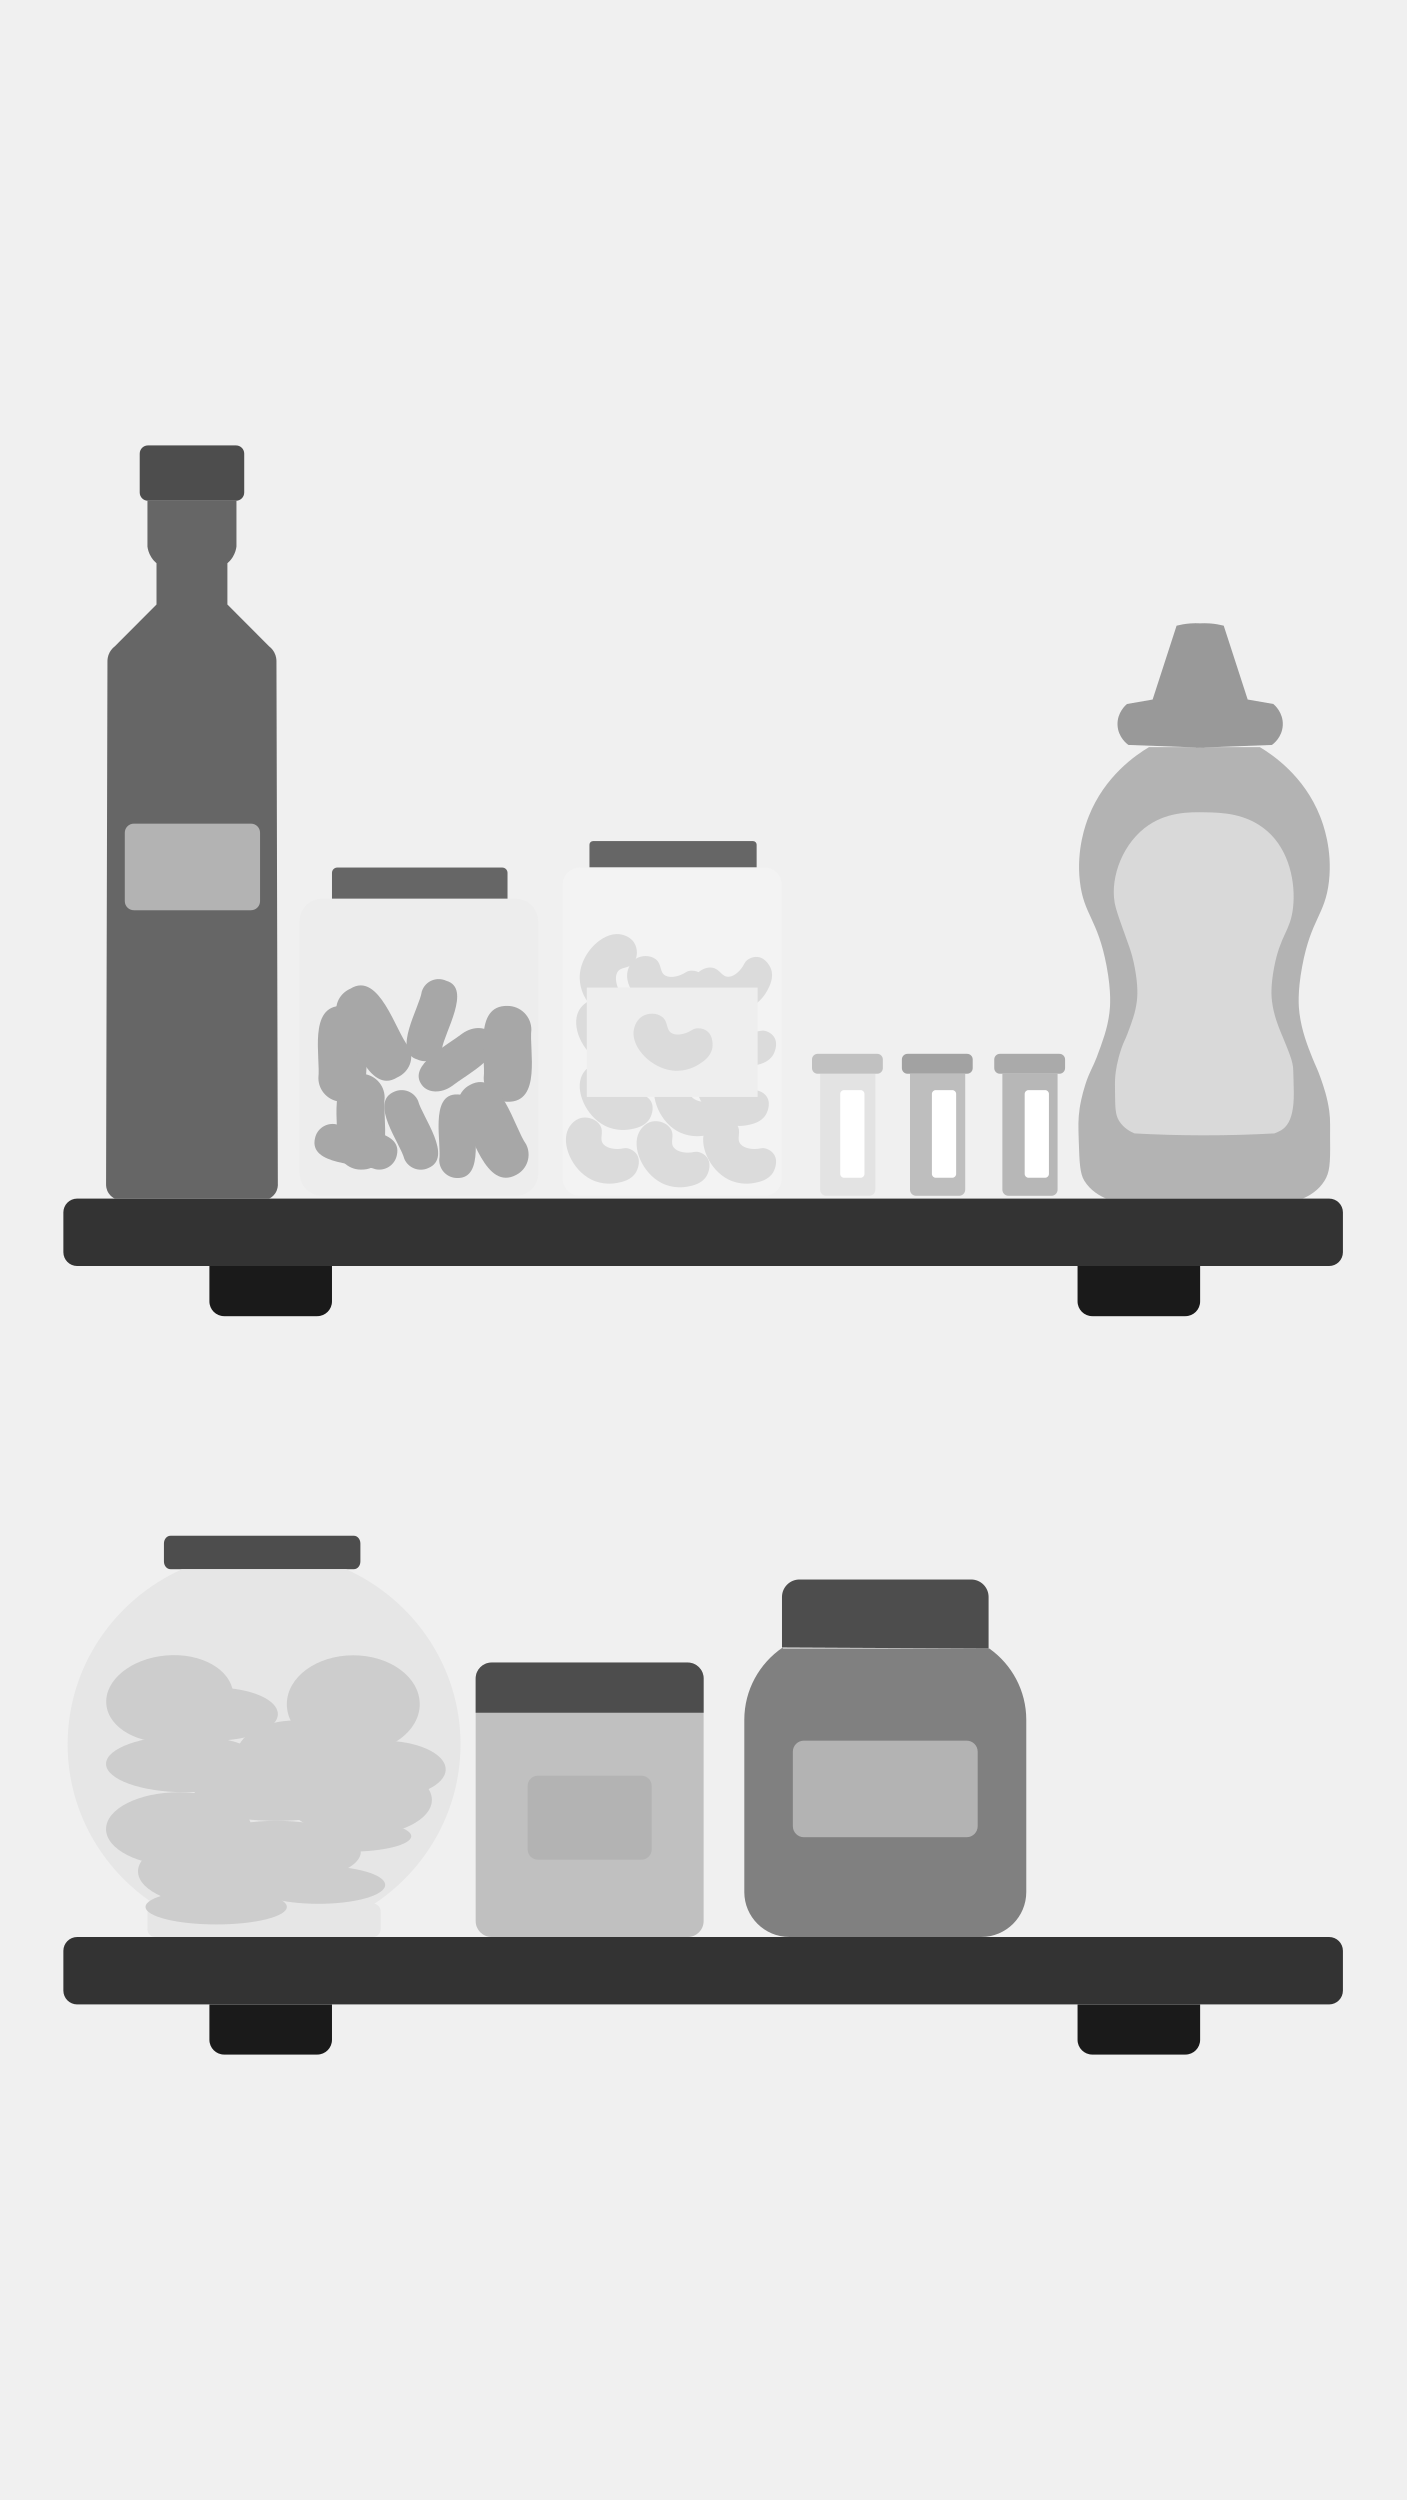
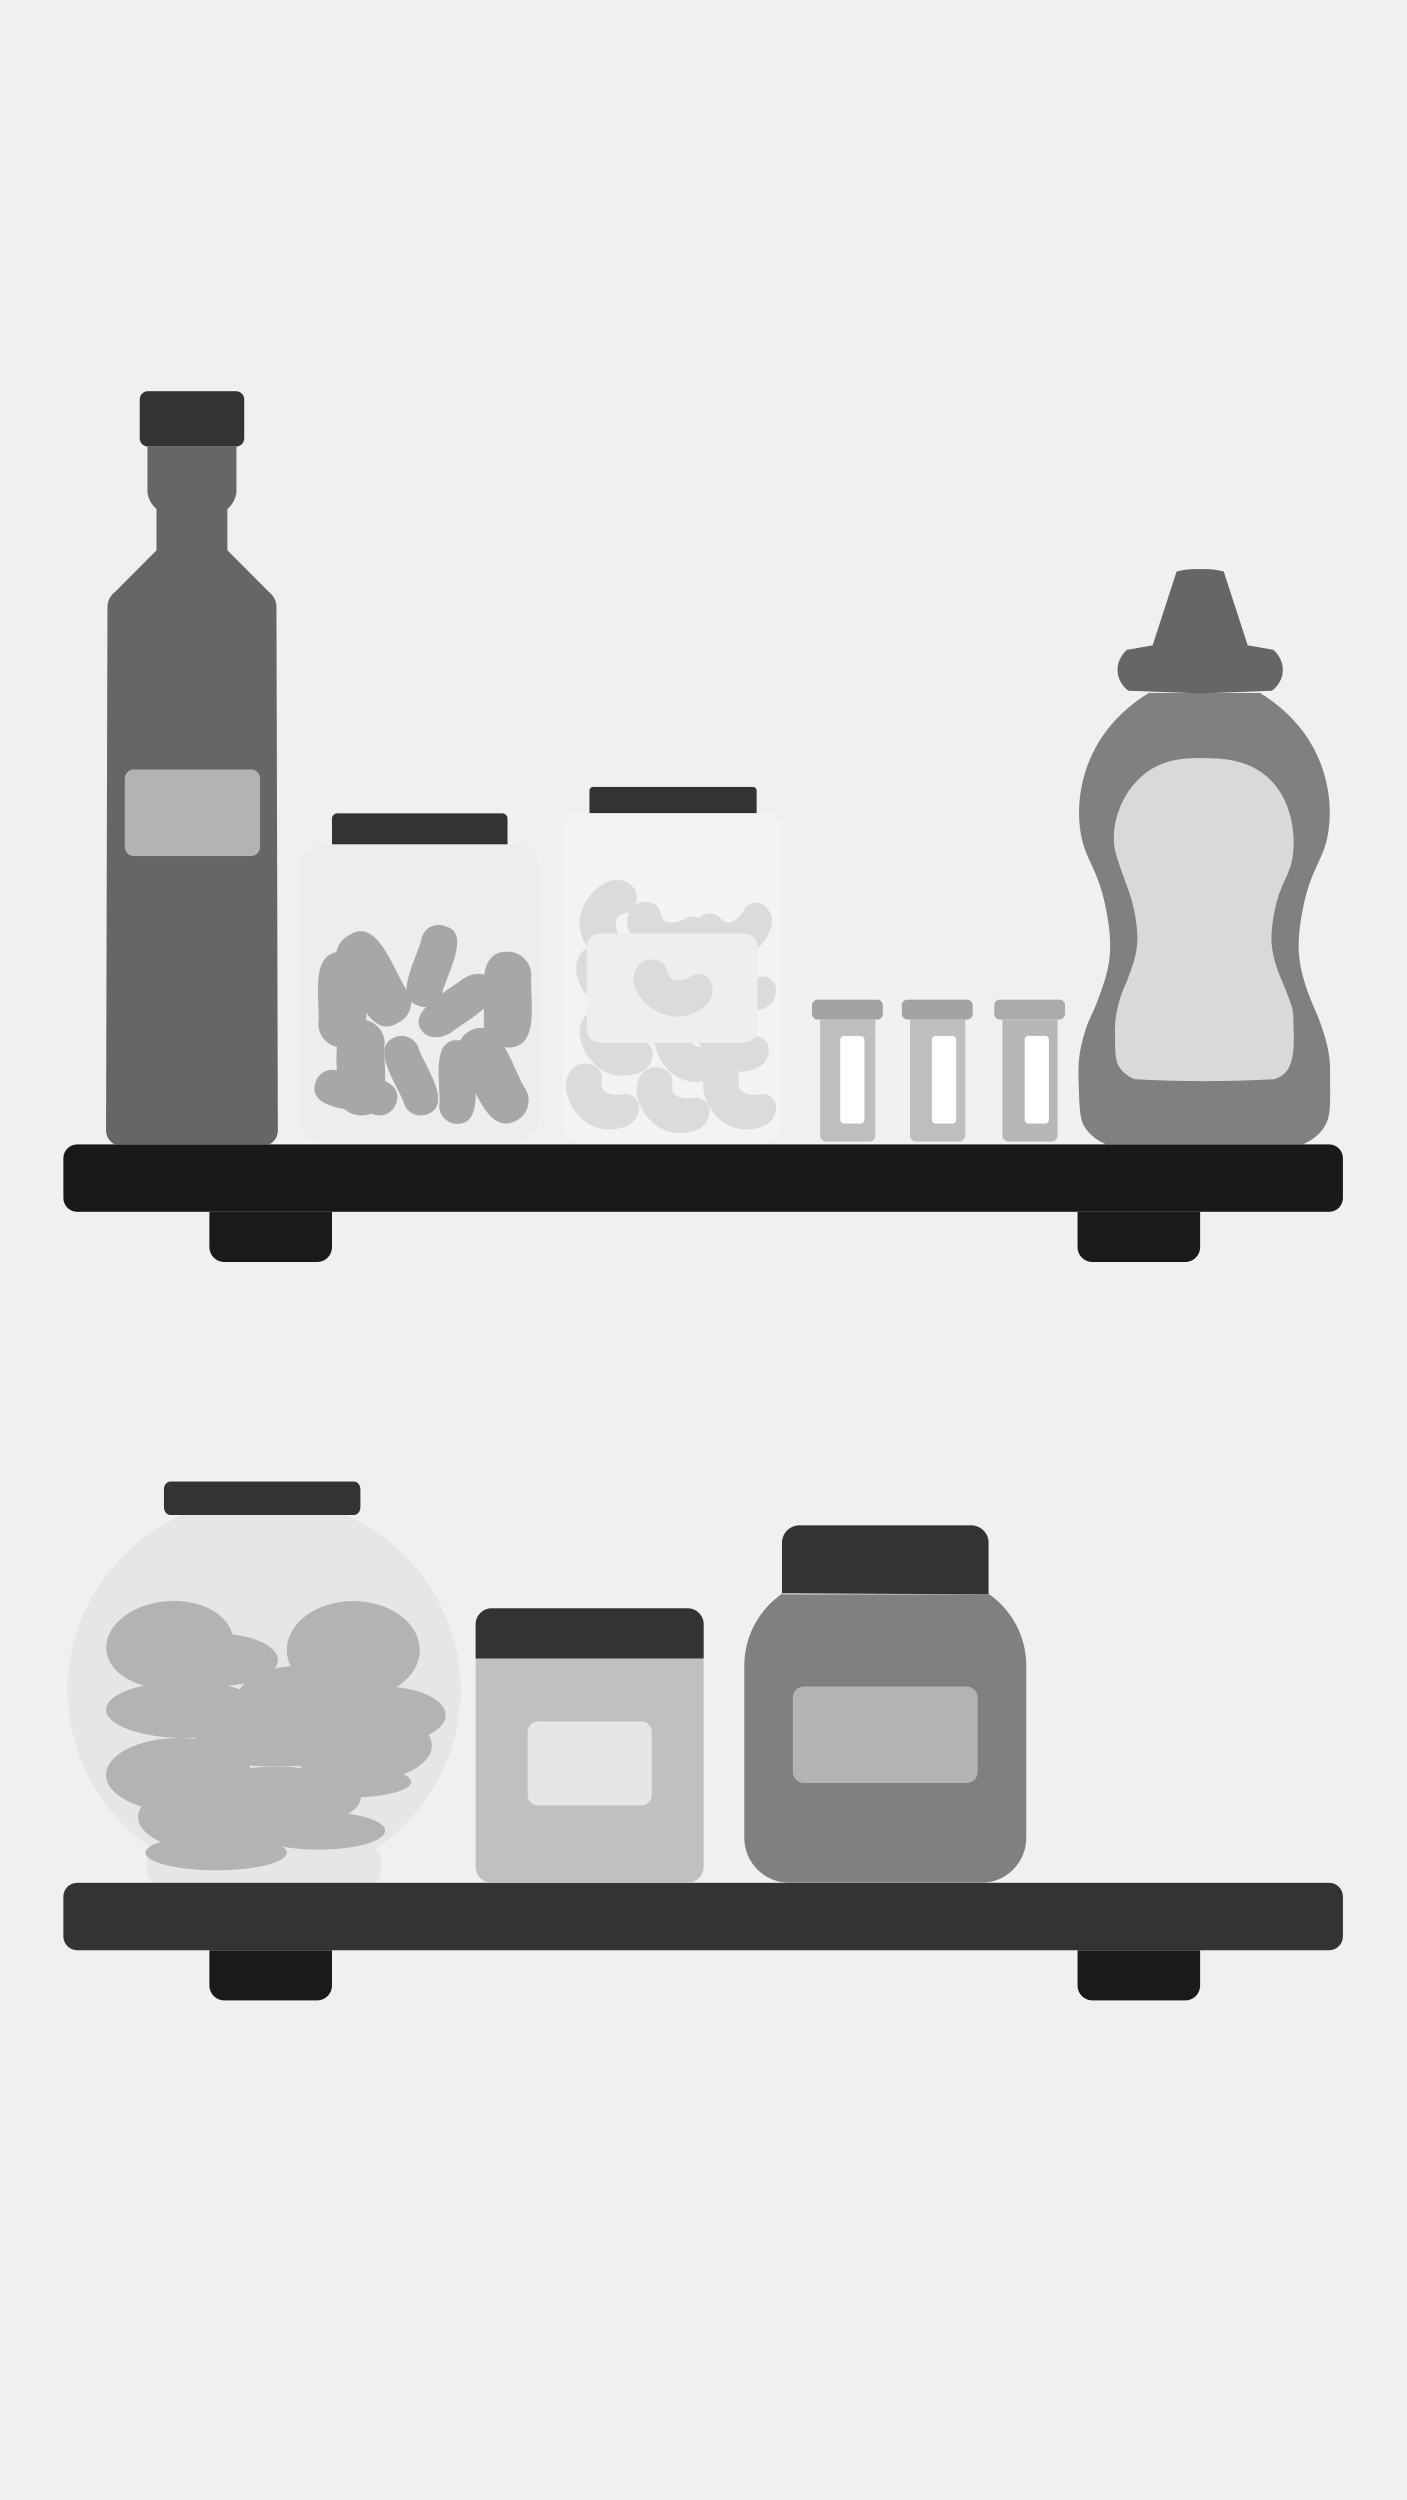
<svg xmlns="http://www.w3.org/2000/svg" id="Layer_2" data-name="Layer 2" viewBox="0 0 540 960">
  <defs>
    <style>
      .cls-1 {
        fill: #b7b7b7;
      }

      .cls-2 {
        fill: #a7a7a7;
      }

      .cls-3 {
        fill: #fff;
      }

      .cls-4 {
        fill: #dbdbdb;
      }

      .cls-5 {
        fill: silver;
      }

      .cls-6 {
-         fill: #4d4d4d;
+         fill: #333;
      }

      .cls-7 {
-         fill: #333;
+         fill: #e6e6e6;
      }

      .cls-8 {
-         fill: #e6e6e6;
+         fill: gray;
      }

      .cls-9 {
-         fill: gray;
+         fill: #aaa;
      }

      .cls-10 {
-         fill: #aaa;
+         fill: #bebebe;
      }

      .cls-11 {
-         fill: #bebebe;
+         fill: none;
      }

      .cls-12 {
-         fill: none;
+         fill: #b3b3b3;
      }

      .cls-13 {
-         fill: #c1c1c1;
+         fill: #191919;
      }

      .cls-14 {
-         fill: #999;
+         fill: #1a1a1a;
      }

      .cls-15 {
-         fill: #b3b3b3;
+         fill: #f3f3f3;
      }

      .cls-16 {
-         fill: #1a1a1a;
+         fill: #d9d9d9;
      }

      .cls-17 {
-         fill: #f3f3f3;
+         fill: #eee;
      }

      .cls-18 {
-         fill: #d9d9d9;
+         fill: #666;
      }

      .cls-19 {
-         fill: #cdcdcd;
+         fill: #a2a2a2;
      }

      .cls-20 {
-         fill: #eee;
-       }
- 
-       .cls-21 {
-         fill: #666;
-       }
- 
-       .cls-22 {
-         fill: #a2a2a2;
-       }
- 
-       .cls-23 {
-         fill: #e3e3e3;
-       }
- 
-       .cls-24 {
        fill: #ededed;
      }
    </style>
  </defs>
  <g id="Layer_2-2" data-name="Layer 2">
    <g>
      <g>
        <g>
-           <path class="cls-6" d="m127.81,602.57h8.09c1.38,0,2.49-1.32,2.49-2.97v-6.9c0-1.63-1.12-2.97-2.49-2.97h-70.45c-1.39,0-2.5,1.34-2.5,2.97v6.9c0,1.65,1.12,2.97,2.5,2.97h9.31" />
-           <path class="cls-8" d="m143.78,731.02c1.35.28,2.38,1.47,2.38,2.91v6.9c0,1.65-1.32,2.97-2.96,2.97H59.58c-1.63,0-2.97-1.32-2.97-2.97v-6.9c0-1.44,1.03-2.63,2.4-2.91-19.95-13.31-33.04-35.75-33.04-61.2,0-29.84,18.01-55.55,43.95-67.25h62.97c25.94,11.7,43.95,37.41,43.95,67.25,0,25.45-13.11,47.89-33.04,61.2Z" />
-           <rect class="cls-7" x="24.33" y="743.81" width="491.35" height="25.89" rx="5.31" ry="5.31" />
-           <path class="cls-16" d="m80.4,769.7h47.08v13.59c0,3.13-2.54,5.67-5.67,5.67h-35.73c-3.13,0-5.67-2.54-5.67-5.67v-13.59h0Z" />
-           <path class="cls-16" d="m413.77,769.7h47.08v13.59c0,3.13-2.54,5.67-5.67,5.67h-35.73c-3.13,0-5.67-2.54-5.67-5.67v-13.59h0Z" />
-           <path class="cls-9" d="m394.09,660.46v66.07c0,9.53-7.72,17.27-17.27,17.27h-73.72c-9.55,0-17.29-7.74-17.29-17.27v-66.07c0-11.58,5.86-21.79,14.77-27.84v.43h79.34c8.58,6.08,14.17,16.1,14.17,27.41Z" />
-           <path class="cls-6" d="m379.62,633.05v-19.8c0-3.71-3-6.72-6.71-6.72h-65.91c-3.72,0-6.72,3.02-6.72,6.72v19.38" />
-           <rect class="cls-5" x="182.66" y="638.42" width="87.53" height="105.39" rx="6.11" ry="6.11" />
-           <path class="cls-6" d="m188.77,638.42h75.31c3.37,0,6.11,2.74,6.11,6.11v13.15h-87.53v-13.15c0-3.37,2.74-6.11,6.11-6.11Z" />
-           <ellipse class="cls-19" cx="135.66" cy="654.41" rx="25.52" ry="18.78" />
-           <ellipse class="cls-19" cx="65.16" cy="652.33" rx="24.44" ry="16.69" transform="translate(-55.69 7.99) rotate(-4.92)" />
-           <ellipse class="cls-19" cx="106.13" cy="690.52" rx="32.42" ry="8.67" />
-           <ellipse class="cls-19" cx="71.06" cy="677.33" rx="30.34" ry="10.88" />
-           <ellipse class="cls-19" cx="68.69" cy="702.37" rx="27.97" ry="14.15" />
-           <ellipse class="cls-19" cx="137.99" cy="691.15" rx="27.85" ry="13.82" />
-           <ellipse class="cls-19" cx="113.27" cy="673.81" rx="22.39" ry="13.14" />
-           <ellipse class="cls-19" cx="106.13" cy="711.07" rx="32.42" ry="11.88" />
-           <ellipse class="cls-19" cx="83.02" cy="732.25" rx="27.13" ry="6.74" />
-           <ellipse class="cls-19" cx="84.03" cy="718.61" rx="31.03" ry="13.64" />
-           <ellipse class="cls-19" cx="122.28" cy="723.8" rx="25.62" ry="7.27" />
-           <ellipse class="cls-19" cx="82.74" cy="658.21" rx="23.96" ry="10.17" />
-           <ellipse class="cls-19" cx="146.71" cy="679.45" rx="24.43" ry="11.07" />
-           <ellipse class="cls-19" cx="134.03" cy="705.09" rx="23.89" ry="5.98" />
-           <rect class="cls-15" x="202.61" y="681.86" width="47.64" height="32.26" rx="3.94" ry="3.94" />
-           <rect class="cls-15" x="304.45" y="668.41" width="70.98" height="37.08" rx="4.24" ry="4.24" />
+           <path class="cls-6" d="m127.81,581.76h8.09c1.38,0,2.49-1.32,2.49-2.97v-6.9c0-1.63-1.12-2.97-2.49-2.97h-70.45c-1.39,0-2.5,1.34-2.5,2.97v6.9c0,1.65,1.12,2.97,2.5,2.97h9.31" />
+           <path class="cls-7" d="m143.78,710.21c1.35.28,2.38,1.47,2.38,2.91v6.9c0,1.65-1.32,2.97-2.96,2.97H59.58c-1.63,0-2.97-1.32-2.97-2.97v-6.9c0-1.44,1.03-2.63,2.4-2.91-19.95-13.31-33.04-35.75-33.04-61.2,0-29.84,18.01-55.55,43.95-67.25h62.97c25.94,11.7,43.95,37.41,43.95,67.25,0,25.45-13.11,47.89-33.04,61.2Z" />
+           <rect class="cls-6" x="24.33" y="723" width="491.35" height="25.89" rx="5.31" ry="5.31" />
+           <path class="cls-14" d="m80.4,748.89h47.08v13.59c0,3.13-2.54,5.67-5.67,5.67h-35.73c-3.13,0-5.67-2.54-5.67-5.67v-13.59h0Z" />
+           <path class="cls-14" d="m413.77,748.89h47.08v13.59c0,3.13-2.54,5.67-5.67,5.67h-35.73c-3.13,0-5.67-2.54-5.67-5.67v-13.59h0Z" />
+           <path class="cls-8" d="m394.09,639.65v66.07c0,9.53-7.72,17.27-17.27,17.27h-73.72c-9.55,0-17.29-7.74-17.29-17.27v-66.07c0-11.58,5.86-21.79,14.77-27.84v.43h79.34c8.58,6.08,14.17,16.1,14.17,27.41Z" />
+           <path class="cls-6" d="m379.62,612.24v-19.8c0-3.71-3-6.72-6.71-6.72h-65.91c-3.72,0-6.72,3.02-6.72,6.72v19.38" />
+           <rect class="cls-5" x="182.66" y="617.6" width="87.53" height="105.39" rx="6.11" ry="6.11" />
+           <path class="cls-6" d="m188.77,617.6h75.31c3.37,0,6.11,2.74,6.11,6.11v13.15h-87.53v-13.15c0-3.37,2.74-6.11,6.11-6.11Z" />
+           <ellipse class="cls-12" cx="135.66" cy="633.6" rx="25.52" ry="18.78" />
+           <ellipse class="cls-12" cx="65.16" cy="631.51" rx="24.44" ry="16.69" transform="translate(-53.91 7.91) rotate(-4.92)" />
+           <ellipse class="cls-12" cx="106.13" cy="669.71" rx="32.42" ry="8.67" />
+           <ellipse class="cls-12" cx="71.06" cy="656.52" rx="30.34" ry="10.88" />
+           <ellipse class="cls-12" cx="68.69" cy="681.56" rx="27.97" ry="14.15" />
+           <ellipse class="cls-12" cx="137.99" cy="670.34" rx="27.85" ry="13.82" />
+           <ellipse class="cls-12" cx="113.27" cy="653" rx="22.39" ry="13.14" />
+           <ellipse class="cls-12" cx="106.13" cy="690.26" rx="32.42" ry="11.88" />
+           <ellipse class="cls-12" cx="83.02" cy="711.44" rx="27.13" ry="6.74" />
+           <ellipse class="cls-12" cx="84.03" cy="697.8" rx="31.03" ry="13.64" />
+           <ellipse class="cls-12" cx="122.28" cy="702.99" rx="25.62" ry="7.27" />
+           <ellipse class="cls-12" cx="82.74" cy="637.4" rx="23.96" ry="10.17" />
+           <ellipse class="cls-12" cx="146.71" cy="658.64" rx="24.43" ry="11.07" />
+           <ellipse class="cls-12" cx="134.03" cy="684.28" rx="23.89" ry="5.98" />
+           <rect class="cls-7" x="202.61" y="661.05" width="47.64" height="32.26" rx="3.94" ry="3.94" />
+           <rect class="cls-12" x="304.45" y="647.6" width="70.98" height="37.08" rx="4.24" ry="4.24" />
        </g>
        <g>
          <g>
-             <path class="cls-21" d="m106.69,454.64c-.18-66.88-.35-133.75-.53-200.63.01-.67-.06-2.05-.86-3.53-.62-1.14-1.42-1.86-1.93-2.25-5.35-5.37-10.7-10.73-16.05-16.1v-15.84c.59-.5,1.36-1.27,2.03-2.35,1-1.61,1.33-3.14,1.45-4.07v-17.59h-34.18v17.59c.12.92.44,2.46,1.45,4.07.67,1.08,1.44,1.85,2.03,2.35v15.84c-5.35,5.37-10.7,10.73-16.05,16.1-.5.39-1.3,1.1-1.93,2.25-.8,1.48-.87,2.86-.86,3.53-.18,66.88-.35,133.75-.53,200.63-.02.55-.01,2.15,1.07,3.69.77,1.11,1.74,1.67,2.25,1.93h59.33c.51-.25,1.47-.82,2.25-1.93,1.08-1.54,1.09-3.14,1.07-3.69Z" />
-             <rect class="cls-6" x="53.65" y="171.04" width="40.13" height="21.25" rx="3.15" ry="3.15" />
+             <path class="cls-18" d="m106.69,433.83c-.18-66.88-.35-133.75-.53-200.63.01-.67-.06-2.05-.86-3.53-.62-1.14-1.42-1.86-1.93-2.25-5.35-5.37-10.7-10.73-16.05-16.1v-15.84c.59-.5,1.36-1.27,2.03-2.35,1-1.61,1.33-3.14,1.45-4.07v-17.59h-34.18v17.59c.12.92.44,2.46,1.45,4.07.67,1.08,1.44,1.85,2.03,2.35v15.84c-5.35,5.37-10.7,10.73-16.05,16.1-.5.39-1.3,1.1-1.93,2.25-.8,1.48-.87,2.86-.86,3.53-.18,66.88-.35,133.75-.53,200.63-.02.55-.01,2.15,1.07,3.69.77,1.11,1.74,1.67,2.25,1.93h59.33c.51-.25,1.47-.82,2.25-1.93,1.08-1.54,1.09-3.14,1.07-3.69Z" />
+             <rect class="cls-6" x="53.65" y="150.22" width="40.13" height="21.25" rx="3.15" ry="3.15" />
          </g>
-           <path class="cls-21" d="m129.51,333.14h63.34c1.12,0,2.04.91,2.04,2.04v9.95h-67.41v-9.95c0-1.12.91-2.04,2.04-2.04Z" />
-           <rect class="cls-24" x="115.06" y="345.13" width="91.59" height="114.06" rx="8.58" ry="8.58" />
-           <path class="cls-21" d="m227.73,322.98h61.44c.76,0,1.38.62,1.38,1.38v8.78h-64.2v-8.78c0-.76.62-1.38,1.38-1.38Z" />
-           <rect class="cls-17" x="216.07" y="333.14" width="84.1" height="126.05" rx="6.58" ry="6.58" />
-           <path class="cls-23" d="m314.94,412.32h21.19v44.52c0,1.29-1.05,2.35-2.35,2.35h-16.5c-1.29,0-2.35-1.05-2.35-2.35v-44.52h0Z" />
-           <rect class="cls-13" x="311.81" y="404.67" width="27.2" height="7.65" rx="2.16" ry="2.16" />
-           <path class="cls-11" d="m349.45,412.32h21.19v44.52c0,1.29-1.05,2.35-2.35,2.35h-16.5c-1.29,0-2.35-1.05-2.35-2.35v-44.52h0Z" />
-           <rect class="cls-22" x="346.32" y="404.67" width="27.2" height="7.65" rx="2.16" ry="2.16" />
+           <path class="cls-6" d="m129.51,312.33h63.34c1.12,0,2.04.91,2.04,2.04v9.95h-67.41v-9.95c0-1.12.91-2.04,2.04-2.04Z" />
+           <rect class="cls-20" x="115.06" y="324.31" width="91.59" height="114.06" rx="8.58" ry="8.58" />
+           <path class="cls-6" d="m227.73,302.17h61.44c.76,0,1.38.62,1.38,1.38v8.78h-64.2v-8.78c0-.76.62-1.38,1.38-1.38Z" />
+           <rect class="cls-15" x="216.07" y="312.33" width="84.1" height="126.05" rx="6.58" ry="6.58" />
+           <path class="cls-10" d="m314.94,391.51h21.19v44.52c0,1.29-1.05,2.35-2.35,2.35h-16.5c-1.29,0-2.35-1.05-2.35-2.35v-44.52h0Z" />
+           <rect class="cls-19" x="311.81" y="383.86" width="27.2" height="7.65" rx="2.16" ry="2.16" />
+           <path class="cls-10" d="m349.45,391.51h21.19v44.52c0,1.29-1.05,2.35-2.35,2.35h-16.5c-1.29,0-2.35-1.05-2.35-2.35v-44.52h0Z" />
+           <rect class="cls-19" x="346.32" y="383.86" width="27.2" height="7.65" rx="2.16" ry="2.16" />
          <g>
-             <path class="cls-1" d="m384.92,412.32h21.19v44.52c0,1.29-1.05,2.35-2.35,2.35h-16.5c-1.29,0-2.35-1.05-2.35-2.35v-44.52h0Z" />
-             <rect class="cls-10" x="381.79" y="404.67" width="27.2" height="7.65" rx="2.16" ry="2.16" />
+             <path class="cls-1" d="m384.92,391.51h21.19v44.52c0,1.29-1.05,2.35-2.35,2.35h-16.5c-1.29,0-2.35-1.05-2.35-2.35v-44.52h0Z" />
+             <rect class="cls-9" x="381.79" y="383.86" width="27.2" height="7.65" rx="2.16" ry="2.16" />
          </g>
-           <path class="cls-15" d="m510.75,438c-.06-5.16.18-7.74-.31-11.32-.74-5.36-2.18-9.49-3.32-12.73-1.3-3.68-1.84-4.39-3.22-7.84-1.86-4.67-4.06-10.27-4.92-17.12-.29-2.29-.82-7.87,1.07-17.98,3.41-18.23,8.81-19.68,10.27-32.53,1.4-12.36-2.28-22.16-3.42-25.04-6.1-15.38-18.06-23.51-23.11-26.54h-42.59c-5.06,3.02-17.01,11.16-23.11,26.54-1.14,2.88-4.83,12.68-3.42,25.04,1.46,12.85,6.86,14.3,10.27,32.53,1.89,10.1,1.36,15.68,1.07,17.98-.76,6.04-2.55,10.79-4.92,17.12-1.32,3.51-2.73,5.45-4.22,10.04-1.57,4.82-2.14,8.51-2.27,9.35-.62,4.14-.54,7.06-.36,12.49.27,8.34.4,12.59,2.14,15.41,2.36,3.84,5.98,5.83,8.35,6.85h75.54c2.37-1.02,5.99-3.01,8.35-6.85,1.95-3.17,2.25-6.31,2.14-15.41Z" />
-           <path class="cls-18" d="m496.82,419.4c-.02-1.68-.06-3.59-.13-5.71-.08-2.28-.1-3.41-.16-3.88-.23-1.91-.7-3.47-2.22-7.35-1.15-2.92-1.88-4.57-2.36-5.74-1.09-2.63-2.84-6.96-3.5-12.18-.21-1.63-.58-5.6.76-12.79,2.43-12.97,6.27-14,7.31-23.14,1.1-9.64-1.43-22.14-9.98-29.53-7.95-6.87-17.49-7.04-23.61-7.15-6.1-.11-15.39-.27-23.43,6.06-9.37,7.38-13.72,20.98-11.02,30.62.78,2.8,1.88,5.83,5.14,14.93.77,2.14,1.52,4.75,2.16,8.21,1.34,7.19.97,11.15.76,12.79-.54,4.3-1.81,7.68-3.5,12.18-1.12,2.97-1.46,3.11-2.39,5.8-1.73,5.04-2.19,8.91-2.31,10-.26,2.46-.21,4.18-.17,6.88.07,5.7.06,8.58,1.52,10.96,1.68,2.73,4.25,4.15,5.94,4.87,8.31.46,17.05.72,26.17.74,9.63.01,18.83-.26,27.56-.74,3.22-1.27,7.62-2.8,7.46-15.83Z" />
-           <path class="cls-14" d="m488.95,270.33c-3.28-.57-6.56-1.14-9.84-1.71-3.07-9.45-6.13-18.9-9.2-28.36-1.46-.37-3.22-.71-5.24-.86-1.39-.1-2.66-.1-3.81-.04-1.16-.06-2.43-.07-3.81.04-2.02.15-3.79.49-5.24.86-3.07,9.45-6.13,18.9-9.2,28.36-3.28.57-6.56,1.14-9.84,1.71-.38.31-3.87,3.26-3.64,8.13.22,4.71,3.74,7.29,4.17,7.6,8.64.32,17.28.64,25.92.96,0,.04,0,.08,0,.12l1.64-.06c.55.02,1.1.04,1.64.06,0-.04,0-.08,0-.12,8.64-.32,17.28-.64,25.92-.96.43-.3,3.95-2.89,4.17-7.6.23-4.87-3.26-7.83-3.64-8.13Z" />
-           <rect class="cls-7" x="24.33" y="460.26" width="491.35" height="25.89" rx="5.31" ry="5.31" />
-           <path class="cls-16" d="m80.4,486.15h47.08v13.59c0,3.13-2.54,5.67-5.67,5.67h-35.73c-3.13,0-5.67-2.54-5.67-5.67v-13.59h0Z" />
-           <path class="cls-16" d="m413.77,486.15h47.08v13.59c0,3.13-2.54,5.67-5.67,5.67h-35.73c-3.13,0-5.67-2.54-5.67-5.67v-13.59h0Z" />
-           <path class="cls-2" d="m161.99,416.62c2.26,3.17,7.44,3.35,11.57.41,5.96-4.66,21.2-12.27,15.56-19.75-2.26-3.17-7.44-3.35-11.57-.41-5.96,4.66-21.2,12.27-15.56,19.75Z" />
-           <path class="cls-2" d="m138.55,449.13c-5.05,0-9.15-4.1-9.15-9.15.89-7.75-4.07-27.99,9.15-27.66,5.05,0,9.15,4.1,9.15,9.15-.89,7.75,4.07,27.99-9.15,27.66Z" />
-           <path class="cls-2" d="m131.41,423.08c-5.05,0-9.15-4.1-9.15-9.15.89-7.75-4.07-27.99,9.15-27.66,5.05,0,9.15,4.1,9.15,9.15-.89,7.75,4.07,27.99-9.15,27.66Z" />
-           <path class="cls-2" d="m194.89,423.08c-5.05,0-9.15-4.1-9.15-9.15.89-7.75-4.07-27.99,9.15-27.66,5.05,0,9.15,4.1,9.15,9.15-.89,7.75,4.07,27.99-9.15,27.66Z" />
-           <path class="cls-2" d="m152.47,413.76c4.63-1.99,6.98-7.45,4.34-11.95-4.78-5.51-11.17-29.07-22.24-22.16-4.64,1.99-6.99,7.45-4.34,11.95,4.78,5.51,11.17,29.07,22.25,22.16Z" />
-           <path class="cls-2" d="m171.39,376.63c-3.62-1.69-8.11-.03-9.43,4.13-.8,6.03-11.58,23.26-1.66,26.09,3.62,1.69,8.11.03,9.43-4.13.8-6.03,11.58-23.26,1.66-26.09Z" />
-           <path class="cls-2" d="m175.56,452.36c10.81.29,5.86-19.12,6.9-25.2,0-3.81-3.09-6.9-6.9-6.9-10.81-.29-5.86,19.12-6.9,25.2,0,3.81,3.09,6.9,6.9,6.9Z" />
-           <path class="cls-2" d="m164.37,448.58c10.01-4.08-2.33-19.86-3.82-25.85-1.53-3.49-5.61-5.08-9.1-3.54-10.01,4.08,2.33,19.86,3.82,25.85,1.53,3.49,5.61,5.08,9.1,3.54Z" />
-           <path class="cls-2" d="m120.96,437.09c-2.49,10.52,17.52,9.64,23.26,11.9,3.73.78,7.39-1.62,8.16-5.35,2.49-10.52-17.52-9.64-23.26-11.9-3.73-.78-7.39,1.62-8.16,5.35Z" />
-           <path class="cls-2" d="m198.24,451.15c4.29-2.21,5.98-7.48,3.77-11.77-4.56-6.29-9.76-29.13-21.54-22.77-4.29,2.21-5.98,7.48-3.77,11.77,4.56,6.29,9.76,29.13,21.54,22.77Z" />
-           <path class="cls-4" d="m264.71,413.65c1.45,2.87-.95,5.13.72,7.35,1.44,1.92,4.7,2.18,5.3,2.23,1.92.16,2.54-.42,4.07.1.26.09,2.15.76,3.13,2.6,1.62,3.04-.71,6.51-.84,6.7-2.05,2.97-5.74,3.38-7.68,3.59-1.03.11-5.48.5-9.81-2.15-6.96-4.26-10.54-14.47-7.15-20.08.24-.4,2.11-3.38,5.44-3.77,2.68-.31,5.66,1.14,6.82,3.42Z" />
-           <path class="cls-4" d="m255.11,387c1.67,2.75-.55,5.19,1.28,7.28,1.59,1.8,4.85,1.82,5.46,1.82,1.92,0,2.5-.61,4.07-.21.27.07,2.2.59,3.32,2.35,1.84,2.91-.21,6.54-.32,6.74-1.82,3.12-5.46,3.81-7.38,4.17-1.02.19-5.43.92-9.95-1.39-7.27-3.71-11.62-13.62-8.67-19.47.21-.41,1.85-3.54,5.14-4.17,2.64-.51,5.73.7,7.06,2.89Z" />
-           <path class="cls-4" d="m243.35,369.68c-1.98,2.54-5.05,1.32-6.35,3.78-1.12,2.12.02,5.18.24,5.75.67,1.8,1.46,2.12,1.64,3.72.03.27.23,2.27-1.02,3.94-2.06,2.76-6.19,2.13-6.42,2.09-3.56-.59-5.5-3.75-6.52-5.42-.54-.88-2.79-4.75-2.23-9.8.89-8.11,8.61-15.7,15.13-15.02.46.05,3.96.47,5.72,3.32,1.42,2.29,1.38,5.61-.19,7.63Z" />
-           <path class="cls-4" d="m251.77,368.32c2.54,1.97,1.34,5.04,3.8,6.34,2.12,1.12,5.18-.04,5.75-.25,1.8-.68,2.12-1.47,3.72-1.65.27-.03,2.27-.23,3.94,1.01,2.76,2.05,2.15,6.18,2.11,6.41-.58,3.56-3.74,5.51-5.4,6.54-.88.54-4.74,2.8-9.79,2.26-8.12-.87-15.72-8.56-15.06-15.09.05-.46.46-3.96,3.3-5.73,2.29-1.42,5.6-1.4,7.63.17Z" />
-           <path class="cls-4" d="m273.33,371.57c3.19.4,3.72,3.66,6.5,3.51,2.4-.12,4.44-2.67,4.82-3.15,1.2-1.5,1.07-2.34,2.36-3.32.22-.17,1.83-1.36,3.91-1.14,3.42.36,5,4.23,5.08,4.44,1.31,3.36-.41,6.64-1.32,8.38-.48.92-2.65,4.82-7.27,6.93-7.42,3.39-17.89.65-20.65-5.3-.2-.42-1.63-3.64-.08-6.62,1.24-2.39,4.11-4.06,6.65-3.74Z" />
-           <path class="cls-4" d="m257.57,433.52c1.67,2.75-.55,5.19,1.28,7.28,1.59,1.8,4.85,1.82,5.46,1.82,1.92,0,2.5-.61,4.07-.21.27.07,2.2.59,3.32,2.35,1.84,2.91-.21,6.54-.32,6.74-1.82,3.12-5.46,3.81-7.38,4.17-1.02.19-5.43.92-9.95-1.39-7.27-3.71-11.62-13.62-8.67-19.47.21-.41,1.85-3.54,5.14-4.17,2.64-.51,5.73.7,7.06,2.89Z" />
-           <path class="cls-4" d="m280.34,409.95c1.67,2.75-.55,5.19,1.28,7.28,1.59,1.8,4.85,1.82,5.46,1.82,1.92,0,2.5-.61,4.07-.21.27.07,2.2.59,3.32,2.35,1.84,2.91-.21,6.54-.32,6.74-1.82,3.12-5.46,3.81-7.38,4.17-1.02.19-5.43.92-9.95-1.39-7.27-3.71-11.62-13.62-8.67-19.47.21-.41,1.85-3.54,5.14-4.17,2.64-.51,5.73.7,7.06,2.89Z" />
-           <path class="cls-4" d="m283.13,432.12c1.67,2.75-.55,5.19,1.28,7.28,1.59,1.8,4.85,1.82,5.46,1.82,1.92,0,2.5-.61,4.07-.21.27.07,2.2.59,3.32,2.35,1.84,2.91-.21,6.54-.32,6.74-1.82,3.12-5.46,3.81-7.38,4.17-1.02.19-5.43.92-9.95-1.39-7.27-3.71-11.62-13.62-8.67-19.47.21-.41,1.85-3.54,5.14-4.17,2.64-.51,5.73.7,7.06,2.89Z" />
-           <path class="cls-4" d="m283.13,387c1.67,2.75-.55,5.19,1.28,7.28,1.59,1.8,4.85,1.82,5.46,1.82,1.92,0,2.5-.61,4.07-.21.27.07,2.2.59,3.32,2.35,1.84,2.91-.21,6.54-.32,6.74-1.82,3.12-5.46,3.81-7.38,4.17-1.02.19-5.43.92-9.95-1.39-7.27-3.71-11.62-13.62-8.67-19.47.21-.41,1.85-3.54,5.14-4.17,2.64-.51,5.73.7,7.06,2.89Z" />
-           <path class="cls-4" d="m234.37,387c1.67,2.75-.55,5.19,1.28,7.28,1.59,1.8,4.85,1.82,5.46,1.82,1.92,0,2.5-.61,4.07-.21.27.07,2.2.59,3.32,2.35,1.84,2.91-.21,6.54-.32,6.74-1.82,3.12-5.46,3.81-7.38,4.17-1.02.19-5.43.92-9.95-1.39-7.27-3.71-11.62-13.62-8.67-19.47.21-.41,1.85-3.54,5.14-4.17,2.64-.51,5.73.7,7.06,2.89Z" />
-           <path class="cls-4" d="m235.73,411.5c1.67,2.75-.55,5.19,1.28,7.28,1.59,1.8,4.85,1.82,5.46,1.82,1.92,0,2.5-.61,4.07-.21.27.07,2.2.59,3.32,2.35,1.84,2.91-.21,6.54-.32,6.74-1.82,3.12-5.46,3.81-7.38,4.17-1.02.19-5.43.92-9.95-1.39-7.27-3.71-11.62-13.62-8.67-19.47.21-.41,1.85-3.54,5.14-4.17,2.64-.51,5.73.7,7.06,2.89Z" />
-           <path class="cls-4" d="m230.44,432.12c1.67,2.75-.55,5.19,1.28,7.28,1.59,1.8,4.85,1.82,5.46,1.82,1.92,0,2.5-.61,4.07-.21.27.07,2.2.59,3.32,2.35,1.84,2.91-.21,6.54-.32,6.74-1.82,3.12-5.46,3.81-7.38,4.17-1.02.19-5.43.92-9.95-1.39-7.27-3.71-11.62-13.62-8.67-19.47.21-.41,1.85-3.54,5.14-4.17,2.64-.51,5.73.7,7.06,2.89Z" />
-           <rect class="cls-15" x="47.92" y="316.28" width="51.94" height="33.25" rx="3.48" ry="3.48" />
-           <rect class="cls-20" x="225.33" y="379.22" width="65.59" height="41.99" />
-           <path class="cls-4" d="m254.23,390.45c2.54,1.97,1.34,5.04,3.8,6.34,2.12,1.12,5.18-.04,5.75-.25,1.8-.68,2.12-1.47,3.72-1.65.27-.03,2.27-.23,3.94,1.01,2.76,2.05,2.15,6.18,2.11,6.41-.58,3.56-3.74,5.51-5.4,6.54-.88.54-4.74,2.8-9.79,2.26-8.12-.87-15.72-8.56-15.06-15.09.05-.46.46-3.96,3.3-5.73,2.29-1.42,5.6-1.4,7.63.17Z" />
-           <rect class="cls-3" x="322.64" y="418.6" width="9.31" height="33.66" rx="1.47" ry="1.47" />
-           <rect class="cls-3" x="357.85" y="418.6" width="9.31" height="33.66" rx="1.47" ry="1.47" />
-           <rect class="cls-3" x="393.48" y="418.6" width="9.31" height="33.66" rx="1.47" ry="1.47" />
+           <path class="cls-8" d="m510.75,417.19c-.06-5.16.18-7.74-.31-11.32-.74-5.36-2.18-9.49-3.32-12.73-1.3-3.68-1.84-4.39-3.22-7.84-1.86-4.67-4.06-10.27-4.92-17.12-.29-2.29-.82-7.87,1.07-17.98,3.41-18.23,8.81-19.68,10.27-32.53,1.4-12.36-2.28-22.16-3.42-25.04-6.1-15.38-18.06-23.51-23.11-26.54h-42.59c-5.06,3.02-17.01,11.16-23.11,26.54-1.14,2.88-4.83,12.68-3.42,25.04,1.46,12.85,6.86,14.3,10.27,32.53,1.89,10.1,1.36,15.68,1.07,17.98-.76,6.04-2.55,10.79-4.92,17.12-1.32,3.51-2.73,5.45-4.22,10.04-1.57,4.82-2.14,8.51-2.27,9.35-.62,4.14-.54,7.06-.36,12.49.27,8.34.4,12.59,2.14,15.41,2.36,3.84,5.98,5.83,8.35,6.85h75.54c2.37-1.02,5.99-3.01,8.35-6.85,1.95-3.17,2.25-6.31,2.14-15.41Z" />
+           <path class="cls-16" d="m496.82,398.59c-.02-1.68-.06-3.59-.13-5.71-.08-2.28-.1-3.41-.16-3.88-.23-1.91-.7-3.47-2.22-7.35-1.15-2.92-1.88-4.57-2.36-5.74-1.09-2.63-2.84-6.96-3.5-12.18-.21-1.63-.58-5.6.76-12.79,2.43-12.97,6.27-14,7.31-23.14,1.1-9.64-1.43-22.14-9.98-29.53-7.95-6.87-17.49-7.04-23.61-7.15-6.1-.11-15.39-.27-23.43,6.06-9.37,7.38-13.72,20.98-11.02,30.62.78,2.8,1.88,5.83,5.14,14.93.77,2.14,1.52,4.75,2.16,8.21,1.34,7.19.97,11.15.76,12.79-.54,4.3-1.81,7.68-3.5,12.18-1.12,2.97-1.46,3.11-2.39,5.8-1.73,5.04-2.19,8.91-2.31,10-.26,2.46-.21,4.18-.17,6.88.07,5.7.06,8.58,1.52,10.96,1.68,2.73,4.25,4.15,5.94,4.87,8.31.46,17.05.72,26.17.74,9.63.01,18.83-.26,27.56-.74,3.22-1.27,7.62-2.8,7.46-15.83Z" />
+           <path class="cls-18" d="m488.95,249.52c-3.28-.57-6.56-1.14-9.84-1.71-3.07-9.45-6.13-18.9-9.2-28.36-1.46-.37-3.22-.71-5.24-.86-1.39-.1-2.66-.1-3.81-.04-1.16-.06-2.43-.07-3.81.04-2.02.15-3.79.49-5.24.86-3.07,9.45-6.13,18.9-9.2,28.36-3.28.57-6.56,1.14-9.84,1.71-.38.31-3.87,3.26-3.64,8.13.22,4.71,3.74,7.29,4.17,7.6,8.64.32,17.28.64,25.92.96,0,.04,0,.08,0,.12l1.64-.06c.55.02,1.1.04,1.64.06,0-.04,0-.08,0-.12,8.64-.32,17.28-.64,25.92-.96.43-.3,3.95-2.89,4.17-7.6.23-4.87-3.26-7.83-3.64-8.13Z" />
+           <rect class="cls-13" x="24.33" y="439.45" width="491.35" height="25.89" rx="5.31" ry="5.31" />
+           <path class="cls-14" d="m80.4,465.34h47.08v13.59c0,3.13-2.54,5.67-5.67,5.67h-35.73c-3.13,0-5.67-2.54-5.67-5.67v-13.59h0Z" />
+           <path class="cls-14" d="m413.77,465.34h47.08v13.59c0,3.13-2.54,5.67-5.67,5.67h-35.73c-3.13,0-5.67-2.54-5.67-5.67v-13.59h0Z" />
+           <path class="cls-2" d="m161.99,395.81c2.26,3.17,7.44,3.35,11.57.41,5.96-4.66,21.2-12.27,15.56-19.75-2.26-3.17-7.44-3.35-11.57-.41-5.96,4.66-21.2,12.27-15.56,19.75Z" />
+           <path class="cls-2" d="m138.55,428.32c-5.05,0-9.15-4.1-9.15-9.15.89-7.75-4.07-27.99,9.15-27.66,5.05,0,9.15,4.1,9.15,9.15-.89,7.75,4.07,27.99-9.15,27.66Z" />
+           <path class="cls-2" d="m131.41,402.26c-5.05,0-9.15-4.1-9.15-9.15.89-7.75-4.07-27.99,9.15-27.66,5.05,0,9.15,4.1,9.15,9.15-.89,7.75,4.07,27.99-9.15,27.66Z" />
+           <path class="cls-2" d="m194.89,402.26c-5.05,0-9.15-4.1-9.15-9.15.89-7.75-4.07-27.99,9.15-27.66,5.05,0,9.15,4.1,9.15,9.15-.89,7.75,4.07,27.99-9.15,27.66Z" />
+           <path class="cls-2" d="m152.47,392.95c4.63-1.99,6.98-7.45,4.34-11.95-4.78-5.51-11.17-29.07-22.24-22.16-4.64,1.99-6.99,7.45-4.34,11.95,4.78,5.51,11.17,29.07,22.25,22.16Z" />
+           <path class="cls-2" d="m171.39,355.82c-3.62-1.69-8.11-.03-9.43,4.13-.8,6.03-11.58,23.26-1.66,26.09,3.62,1.69,8.11.03,9.43-4.13.8-6.03,11.58-23.26,1.66-26.09Z" />
+           <path class="cls-2" d="m175.56,431.55c10.81.29,5.86-19.12,6.9-25.2,0-3.81-3.09-6.9-6.9-6.9-10.81-.29-5.86,19.12-6.9,25.2,0,3.81,3.09,6.9,6.9,6.9Z" />
+           <path class="cls-2" d="m164.37,427.77c10.01-4.08-2.33-19.86-3.82-25.85-1.53-3.49-5.61-5.08-9.1-3.54-10.01,4.08,2.33,19.86,3.82,25.85,1.53,3.49,5.61,5.08,9.1,3.54Z" />
+           <path class="cls-2" d="m120.96,416.28c-2.49,10.52,17.52,9.64,23.26,11.9,3.73.78,7.39-1.62,8.16-5.35,2.49-10.52-17.52-9.64-23.26-11.9-3.73-.78-7.39,1.62-8.16,5.35Z" />
+           <path class="cls-2" d="m198.24,430.34c4.29-2.21,5.98-7.48,3.77-11.77-4.56-6.29-9.76-29.13-21.54-22.77-4.29,2.21-5.98,7.48-3.77,11.77,4.56,6.29,9.76,29.13,21.54,22.77Z" />
+           <path class="cls-4" d="m264.71,392.84c1.45,2.87-.95,5.13.72,7.35,1.44,1.92,4.7,2.18,5.3,2.23,1.92.16,2.54-.42,4.07.1.26.09,2.15.76,3.13,2.6,1.62,3.04-.71,6.51-.84,6.7-2.05,2.97-5.74,3.38-7.68,3.59-1.03.11-5.48.5-9.81-2.15-6.96-4.26-10.54-14.47-7.15-20.08.24-.4,2.11-3.38,5.44-3.77,2.68-.31,5.66,1.14,6.82,3.42Z" />
+           <path class="cls-4" d="m255.11,366.19c1.67,2.75-.55,5.19,1.28,7.28,1.59,1.8,4.85,1.82,5.46,1.82,1.92,0,2.5-.61,4.07-.21.27.07,2.2.59,3.32,2.35,1.84,2.91-.21,6.54-.32,6.74-1.82,3.12-5.46,3.81-7.38,4.17-1.02.19-5.43.92-9.95-1.39-7.27-3.71-11.62-13.62-8.67-19.47.21-.41,1.85-3.54,5.14-4.17,2.64-.51,5.73.7,7.06,2.89Z" />
+           <path class="cls-4" d="m243.35,348.86c-1.98,2.54-5.05,1.32-6.35,3.78-1.12,2.12.02,5.18.24,5.75.67,1.8,1.46,2.12,1.64,3.72.03.27.23,2.27-1.02,3.94-2.06,2.76-6.19,2.13-6.42,2.09-3.56-.59-5.5-3.75-6.52-5.42-.54-.88-2.79-4.75-2.23-9.8.89-8.11,8.61-15.7,15.13-15.02.46.05,3.96.47,5.72,3.32,1.42,2.29,1.38,5.61-.19,7.63Z" />
+           <path class="cls-4" d="m251.77,347.51c2.54,1.97,1.34,5.04,3.8,6.34,2.12,1.12,5.18-.04,5.75-.25,1.8-.68,2.12-1.47,3.72-1.65.27-.03,2.27-.23,3.94,1.01,2.76,2.05,2.15,6.18,2.11,6.41-.58,3.56-3.74,5.51-5.4,6.54-.88.54-4.74,2.8-9.79,2.26-8.12-.87-15.72-8.56-15.06-15.09.05-.46.46-3.96,3.3-5.73,2.29-1.42,5.6-1.4,7.63.17Z" />
+           <path class="cls-4" d="m273.33,350.76c3.19.4,3.72,3.66,6.5,3.51,2.4-.12,4.44-2.67,4.82-3.15,1.2-1.5,1.07-2.34,2.36-3.32.22-.17,1.83-1.36,3.91-1.14,3.42.36,5,4.23,5.08,4.44,1.31,3.36-.41,6.64-1.32,8.38-.48.92-2.65,4.82-7.27,6.93-7.42,3.39-17.89.65-20.65-5.3-.2-.42-1.63-3.64-.08-6.62,1.24-2.39,4.11-4.06,6.65-3.74Z" />
+           <path class="cls-4" d="m257.57,412.71c1.67,2.75-.55,5.19,1.28,7.28,1.59,1.8,4.85,1.82,5.46,1.82,1.92,0,2.5-.61,4.07-.21.27.07,2.2.59,3.32,2.35,1.84,2.91-.21,6.54-.32,6.74-1.82,3.12-5.46,3.81-7.38,4.17-1.02.19-5.43.92-9.95-1.39-7.27-3.71-11.62-13.62-8.67-19.47.21-.41,1.85-3.54,5.14-4.17,2.64-.51,5.73.7,7.06,2.89Z" />
+           <path class="cls-4" d="m280.34,389.14c1.67,2.75-.55,5.19,1.28,7.28,1.59,1.8,4.85,1.82,5.46,1.82,1.92,0,2.5-.61,4.07-.21.27.07,2.2.59,3.32,2.35,1.84,2.91-.21,6.54-.32,6.74-1.82,3.12-5.46,3.81-7.38,4.17-1.02.19-5.43.92-9.95-1.39-7.27-3.71-11.62-13.62-8.67-19.47.21-.41,1.85-3.54,5.14-4.17,2.64-.51,5.73.7,7.06,2.89Z" />
+           <path class="cls-4" d="m283.13,411.31c1.67,2.75-.55,5.19,1.28,7.28,1.59,1.8,4.85,1.82,5.46,1.82,1.92,0,2.5-.61,4.07-.21.27.07,2.2.59,3.32,2.35,1.84,2.91-.21,6.54-.32,6.74-1.82,3.12-5.46,3.81-7.38,4.17-1.02.19-5.43.92-9.95-1.39-7.27-3.71-11.62-13.62-8.67-19.47.21-.41,1.85-3.54,5.14-4.17,2.64-.51,5.73.7,7.06,2.89Z" />
+           <path class="cls-4" d="m283.13,366.19c1.67,2.75-.55,5.19,1.28,7.28,1.59,1.8,4.85,1.82,5.46,1.82,1.92,0,2.5-.61,4.07-.21.27.07,2.2.59,3.32,2.35,1.84,2.91-.21,6.54-.32,6.74-1.82,3.12-5.46,3.81-7.38,4.17-1.02.19-5.43.92-9.95-1.39-7.27-3.71-11.62-13.62-8.67-19.47.21-.41,1.85-3.54,5.14-4.17,2.64-.51,5.73.7,7.06,2.89Z" />
+           <path class="cls-4" d="m234.37,366.19c1.67,2.75-.55,5.19,1.28,7.28,1.59,1.8,4.85,1.82,5.46,1.82,1.92,0,2.5-.61,4.07-.21.27.07,2.2.59,3.32,2.35,1.84,2.91-.21,6.54-.32,6.74-1.82,3.12-5.46,3.81-7.38,4.17-1.02.19-5.43.92-9.95-1.39-7.27-3.71-11.62-13.62-8.67-19.47.21-.41,1.85-3.54,5.14-4.17,2.64-.51,5.73.7,7.06,2.89Z" />
+           <path class="cls-4" d="m235.73,390.69c1.67,2.75-.55,5.19,1.28,7.28,1.59,1.8,4.85,1.82,5.46,1.82,1.92,0,2.5-.61,4.07-.21.27.07,2.2.59,3.32,2.35,1.84,2.91-.21,6.54-.32,6.74-1.82,3.12-5.46,3.81-7.38,4.17-1.02.19-5.43.92-9.95-1.39-7.27-3.71-11.62-13.62-8.67-19.47.21-.41,1.85-3.54,5.14-4.17,2.64-.51,5.73.7,7.06,2.89Z" />
+           <path class="cls-4" d="m230.44,411.31c1.67,2.75-.55,5.19,1.28,7.28,1.59,1.8,4.85,1.82,5.46,1.82,1.92,0,2.5-.61,4.07-.21.27.07,2.2.59,3.32,2.35,1.84,2.91-.21,6.54-.32,6.74-1.82,3.12-5.46,3.81-7.38,4.17-1.02.19-5.43.92-9.95-1.39-7.27-3.71-11.62-13.62-8.67-19.47.21-.41,1.85-3.54,5.14-4.17,2.64-.51,5.73.7,7.06,2.89Z" />
+           <rect class="cls-12" x="47.92" y="295.47" width="51.94" height="33.25" rx="3.48" ry="3.48" />
+           <rect class="cls-17" x="225.33" y="358.41" width="65.59" height="41.99" rx="5.21" ry="5.21" />
+           <path class="cls-4" d="m254.23,369.64c2.54,1.97,1.34,5.04,3.8,6.34,2.12,1.12,5.18-.04,5.75-.25,1.8-.68,2.12-1.47,3.72-1.65.27-.03,2.27-.23,3.94,1.01,2.76,2.05,2.15,6.18,2.11,6.41-.58,3.56-3.74,5.51-5.4,6.54-.88.54-4.74,2.8-9.79,2.26-8.12-.87-15.72-8.56-15.06-15.09.05-.46.46-3.96,3.3-5.73,2.29-1.42,5.6-1.4,7.63.17Z" />
+           <rect class="cls-3" x="322.64" y="397.79" width="9.31" height="33.66" rx="1.47" ry="1.47" />
+           <rect class="cls-3" x="357.85" y="397.79" width="9.31" height="33.66" rx="1.47" ry="1.47" />
+           <rect class="cls-3" x="393.48" y="397.79" width="9.31" height="33.66" rx="1.47" ry="1.47" />
        </g>
      </g>
-       <rect class="cls-12" width="540" height="960" />
+       <rect class="cls-11" width="540" height="960" />
    </g>
  </g>
</svg>
